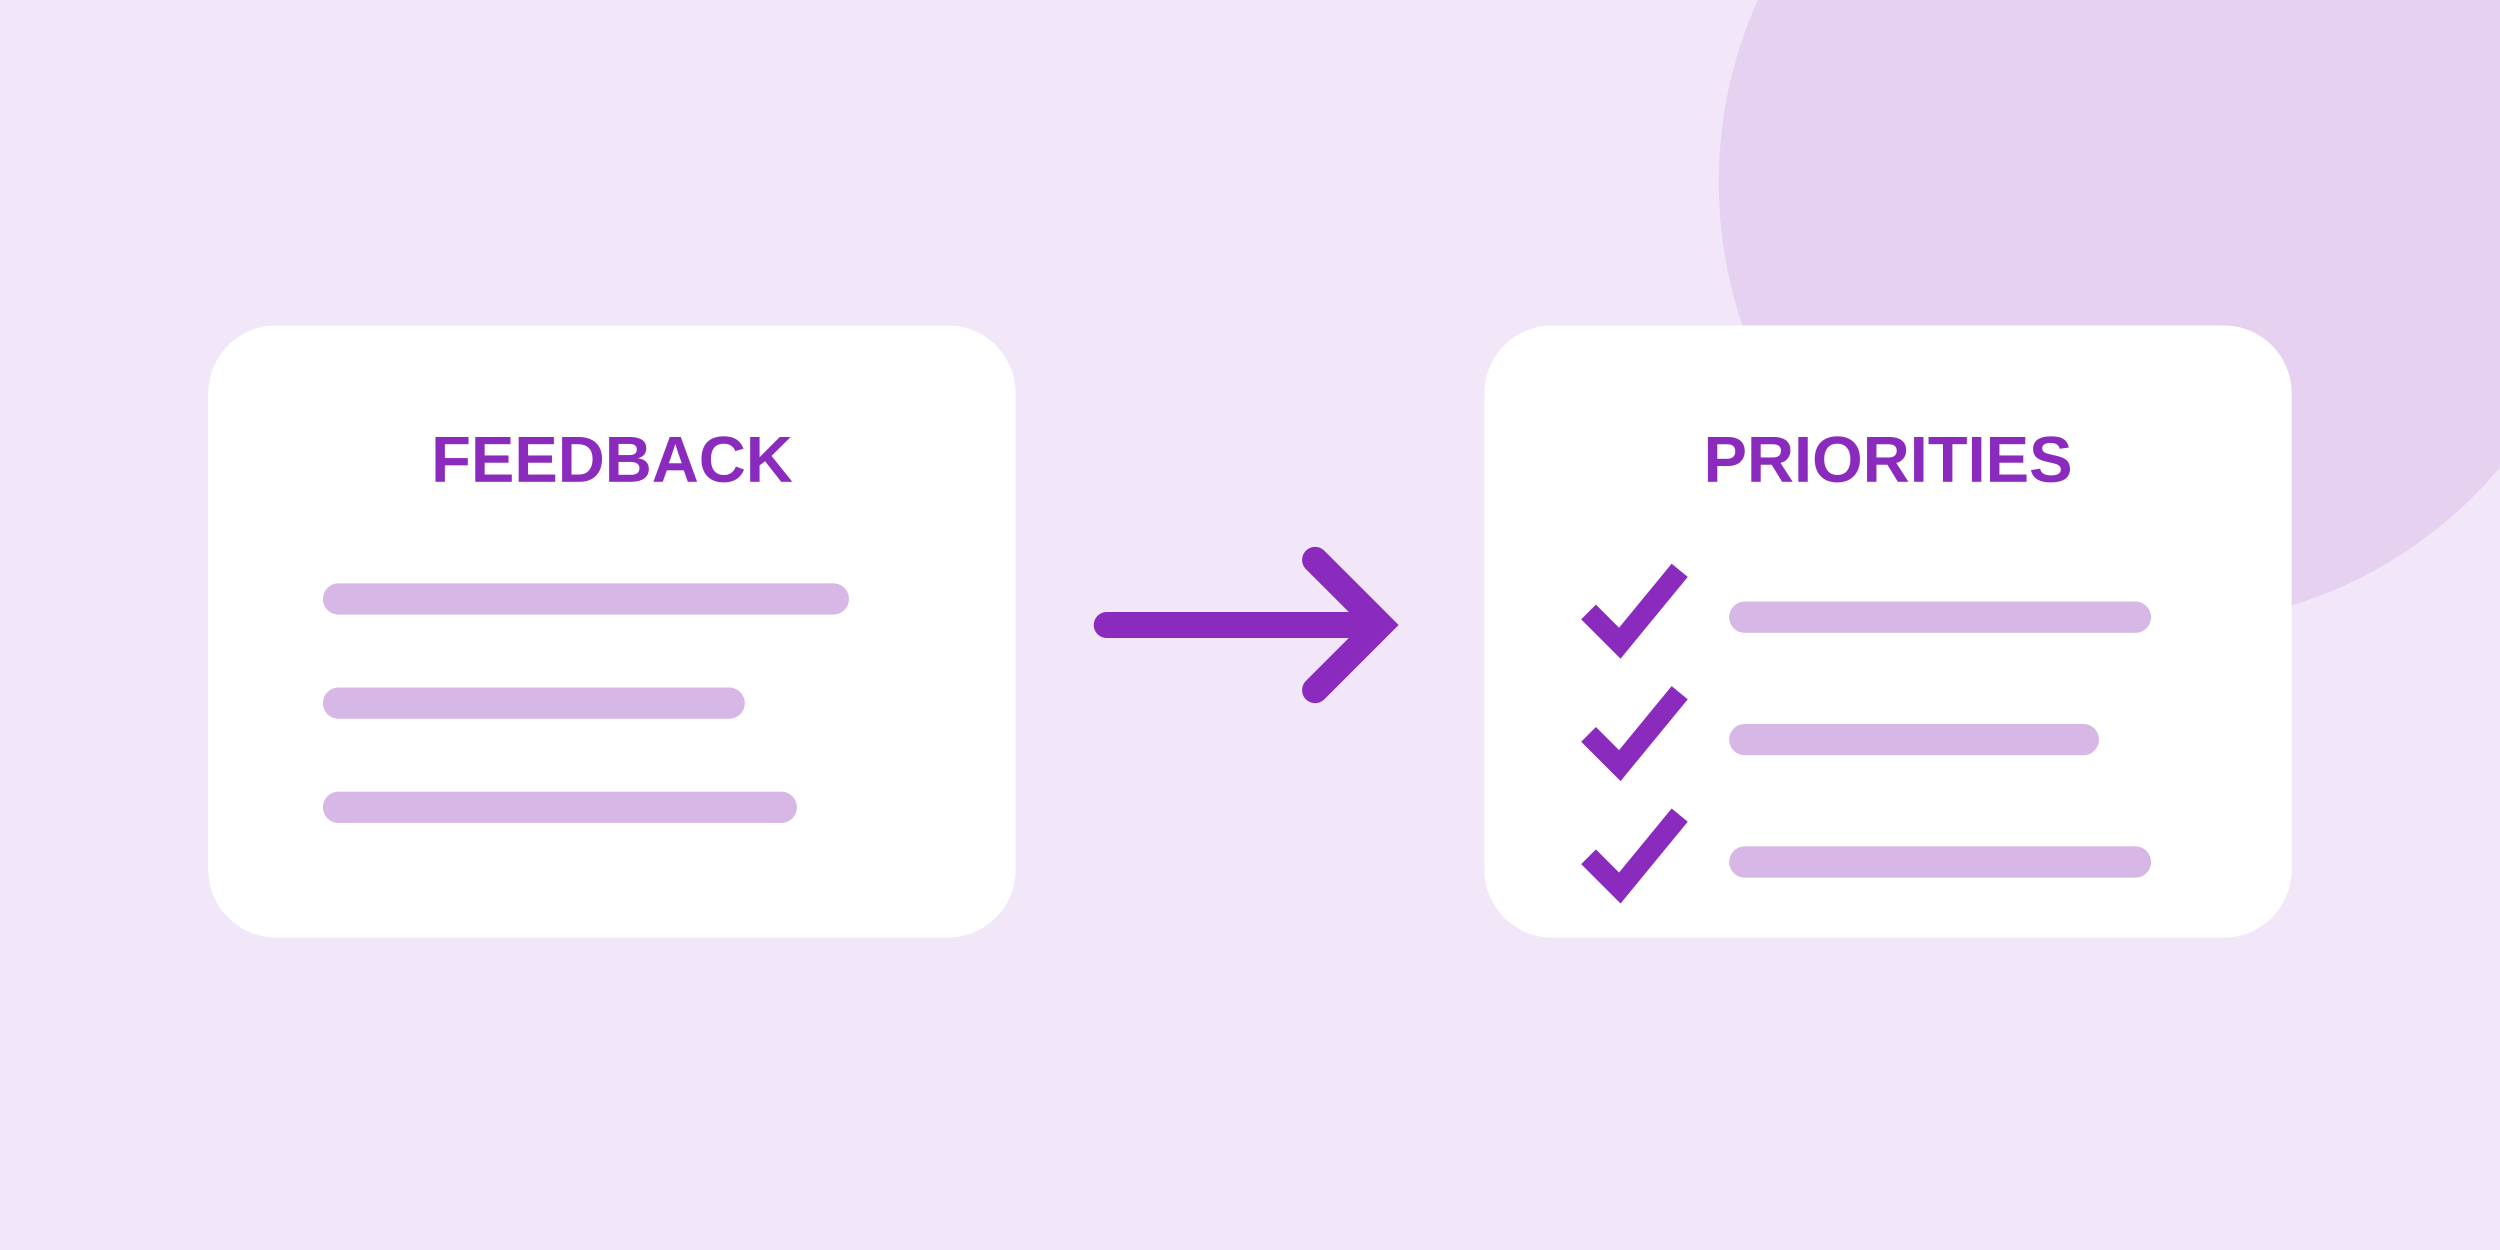
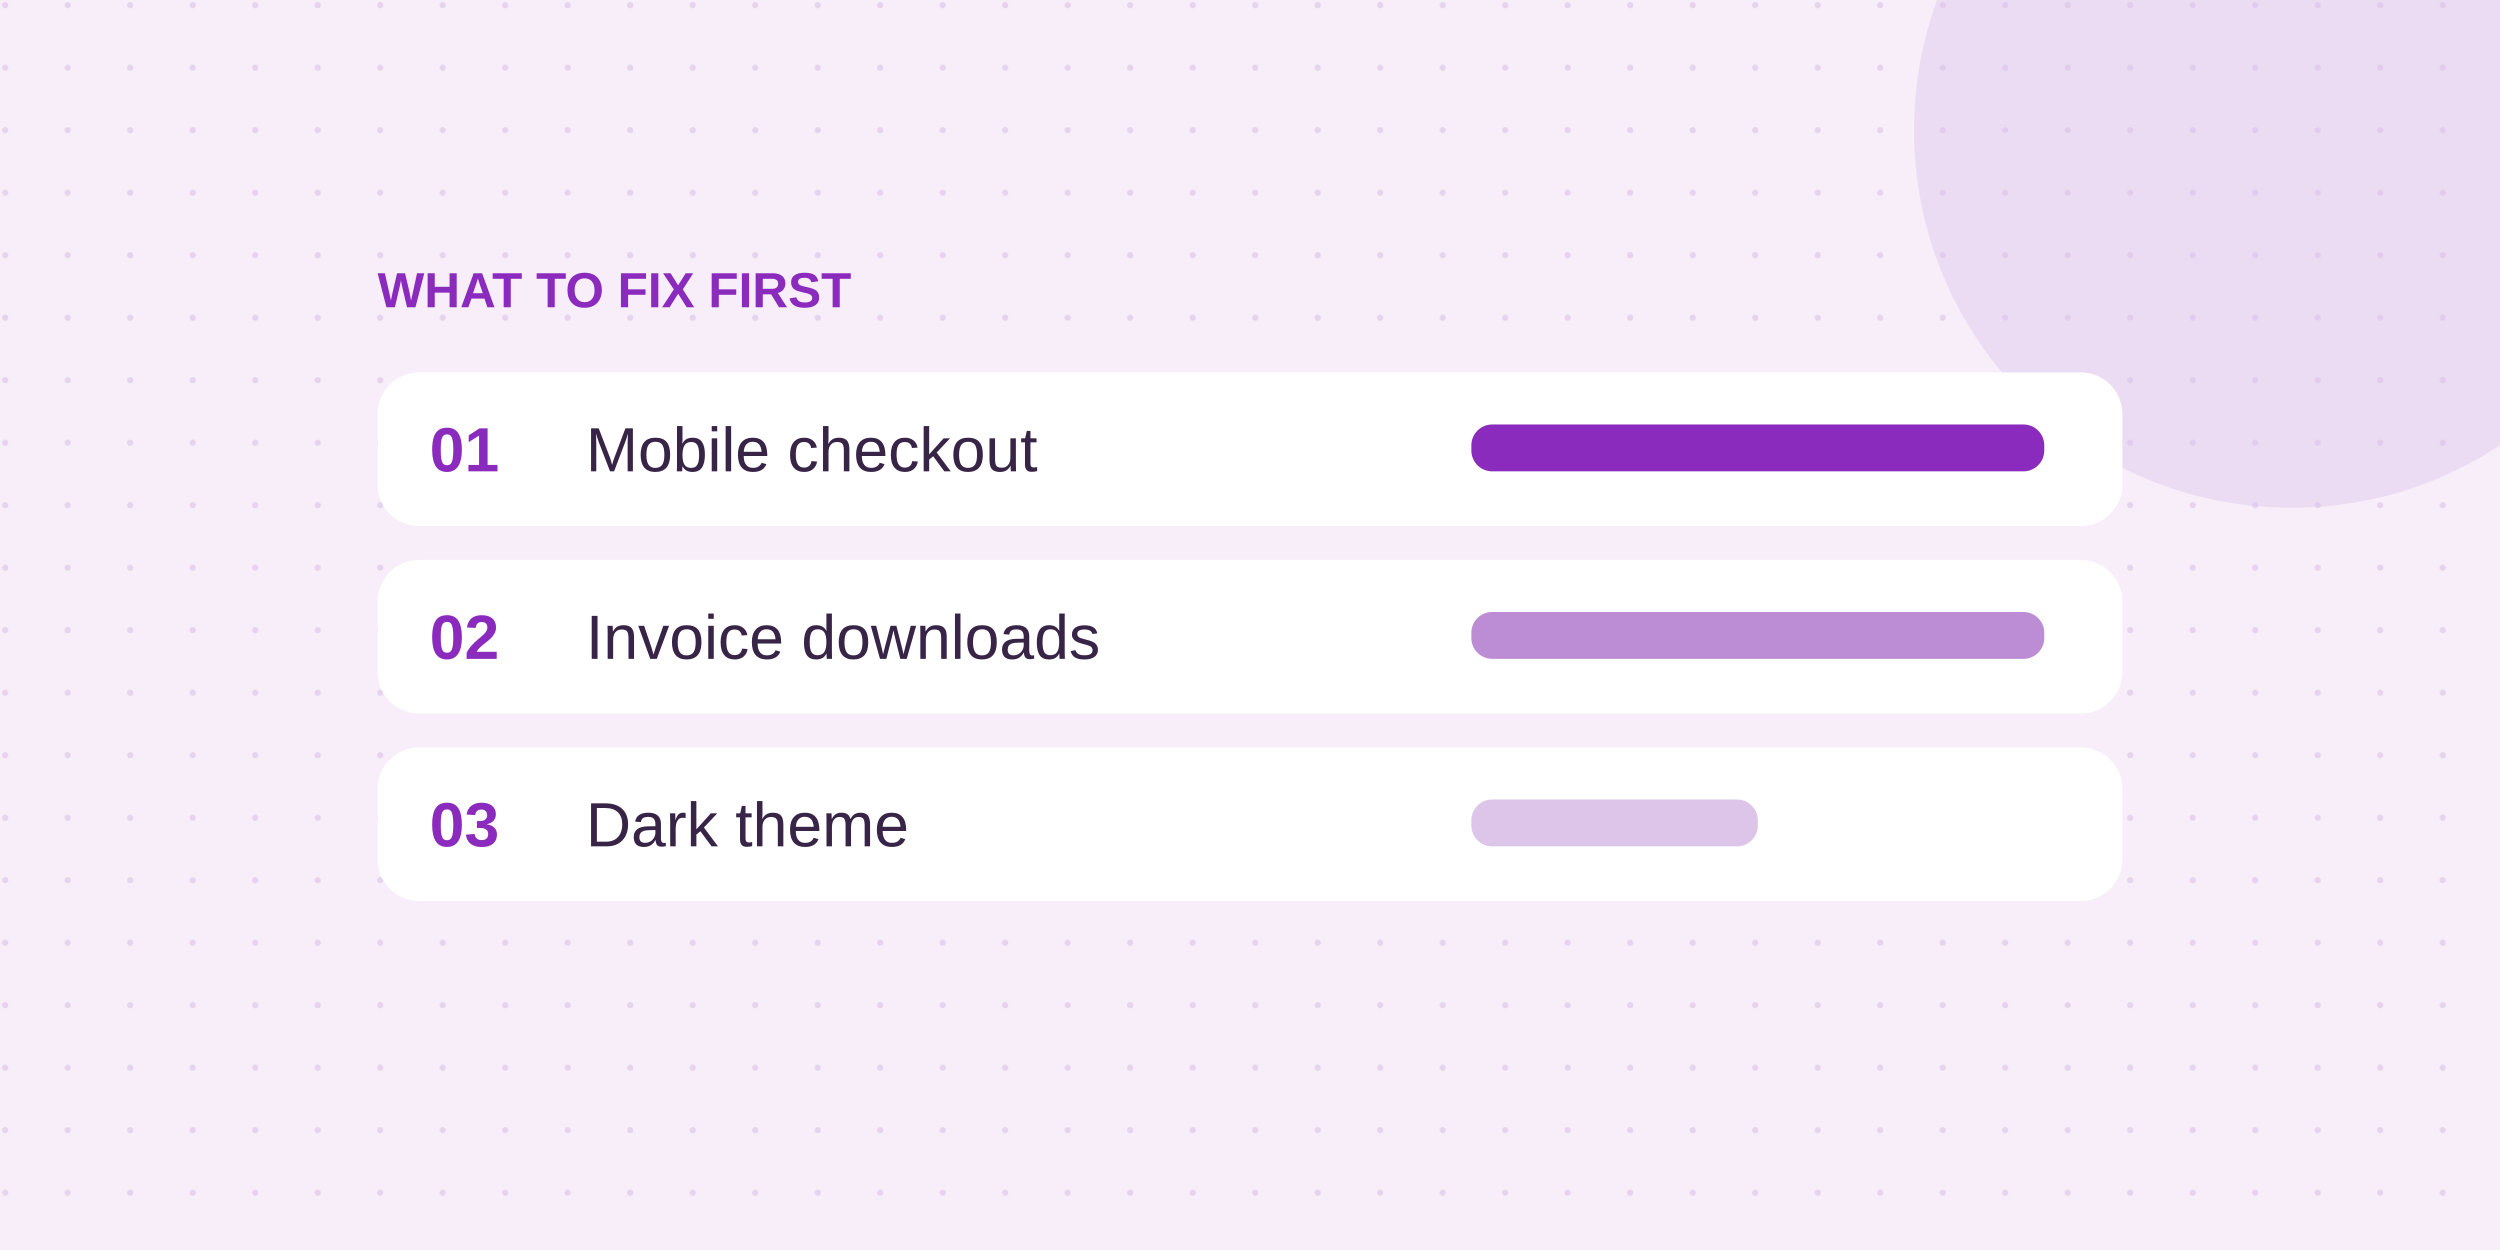
<svg xmlns="http://www.w3.org/2000/svg" viewBox="0 0 960 480">
-   <rect width="960" height="480" fill="#f1e7f8" />
-   <circle cx="830" cy="70" r="170" fill="#e6d2f0" />
-   <rect x="80" y="125" width="310" height="235" rx="26" fill="white" />
-   <rect x="570" y="125" width="310" height="235" rx="26" fill="white" />
-   <path d="M425 240h105m-25-25 25 25-25 25" fill="none" stroke="#8b2bbd" stroke-width="10" stroke-linecap="round" />
-   <g fill="#8b2bbd" font-family="Arial,sans-serif" font-size="25" font-weight="700" text-anchor="middle">
-     <text x="235" y="185">FEEDBACK</text>
-     <text x="725" y="185">PRIORITIES</text>
+   <defs>
+     <pattern id="dots" width="24" height="24" patternUnits="userSpaceOnUse">
+       <circle cx="2" cy="2" r="1.2" fill="#b990cf" opacity=".28" />
+     </pattern>
+   </defs>
+   <rect width="960" height="480" fill="#f7eef9" />
+   <rect width="960" height="480" fill="url(#dots)" />
+   <circle cx="880" cy="50" r="145" fill="#dcc0ec" opacity=".4" />
+   <g>
+     <text x="145" y="118" font-family="Arial,sans-serif" font-size="19" fill="#8b2bbd" font-weight="700">WHAT TO FIX FIRST</text>
+     <rect x="145" y="143" width="670" height="59" rx="16" fill="#fff" />
+     <text x="165" y="181" font-family="Arial,sans-serif" font-size="24" fill="#8b2bbd" font-weight="700">01</text>
+     <text x="225" y="181" font-family="Arial,sans-serif" font-size="24" fill="#372447" font-weight="500">Mobile checkout</text>
+     <rect x="565" y="163" width="220" height="18" rx="8" fill="#8b2bbd" />
+     <rect x="145" y="215" width="670" height="59" rx="16" fill="#fff" />
+     <text x="165" y="253" font-family="Arial,sans-serif" font-size="24" fill="#8b2bbd" font-weight="700">02</text>
+     <text x="225" y="253" font-family="Arial,sans-serif" font-size="24" fill="#372447" font-weight="500">Invoice downloads</text>
+     <rect x="565" y="235" width="220" height="18" rx="8" fill="#bc8dd4" />
+     <rect x="145" y="287" width="670" height="59" rx="16" fill="#fff" />
+     <text x="165" y="325" font-family="Arial,sans-serif" font-size="24" fill="#8b2bbd" font-weight="700">03</text>
+     <text x="225" y="325" font-family="Arial,sans-serif" font-size="24" fill="#372447" font-weight="500">Dark theme</text>
+     <rect x="565" y="307" width="110" height="18" rx="8" fill="#ddc4e9" />
  </g>
-   <path d="M130 230h190m-190 40h150m-150 40h170" stroke="#d6b7e5" stroke-width="12" stroke-linecap="round" />
-   <path d="m610 235 12 12 23-28m-35 63 12 12 23-28m-35 63 12 12 23-28" fill="none" stroke="#8b2bbd" stroke-width="8" />
-   <path d="M670 237h150m-150 47h130m-130 47h150" stroke="#d6b7e5" stroke-width="12" stroke-linecap="round" />
</svg>
